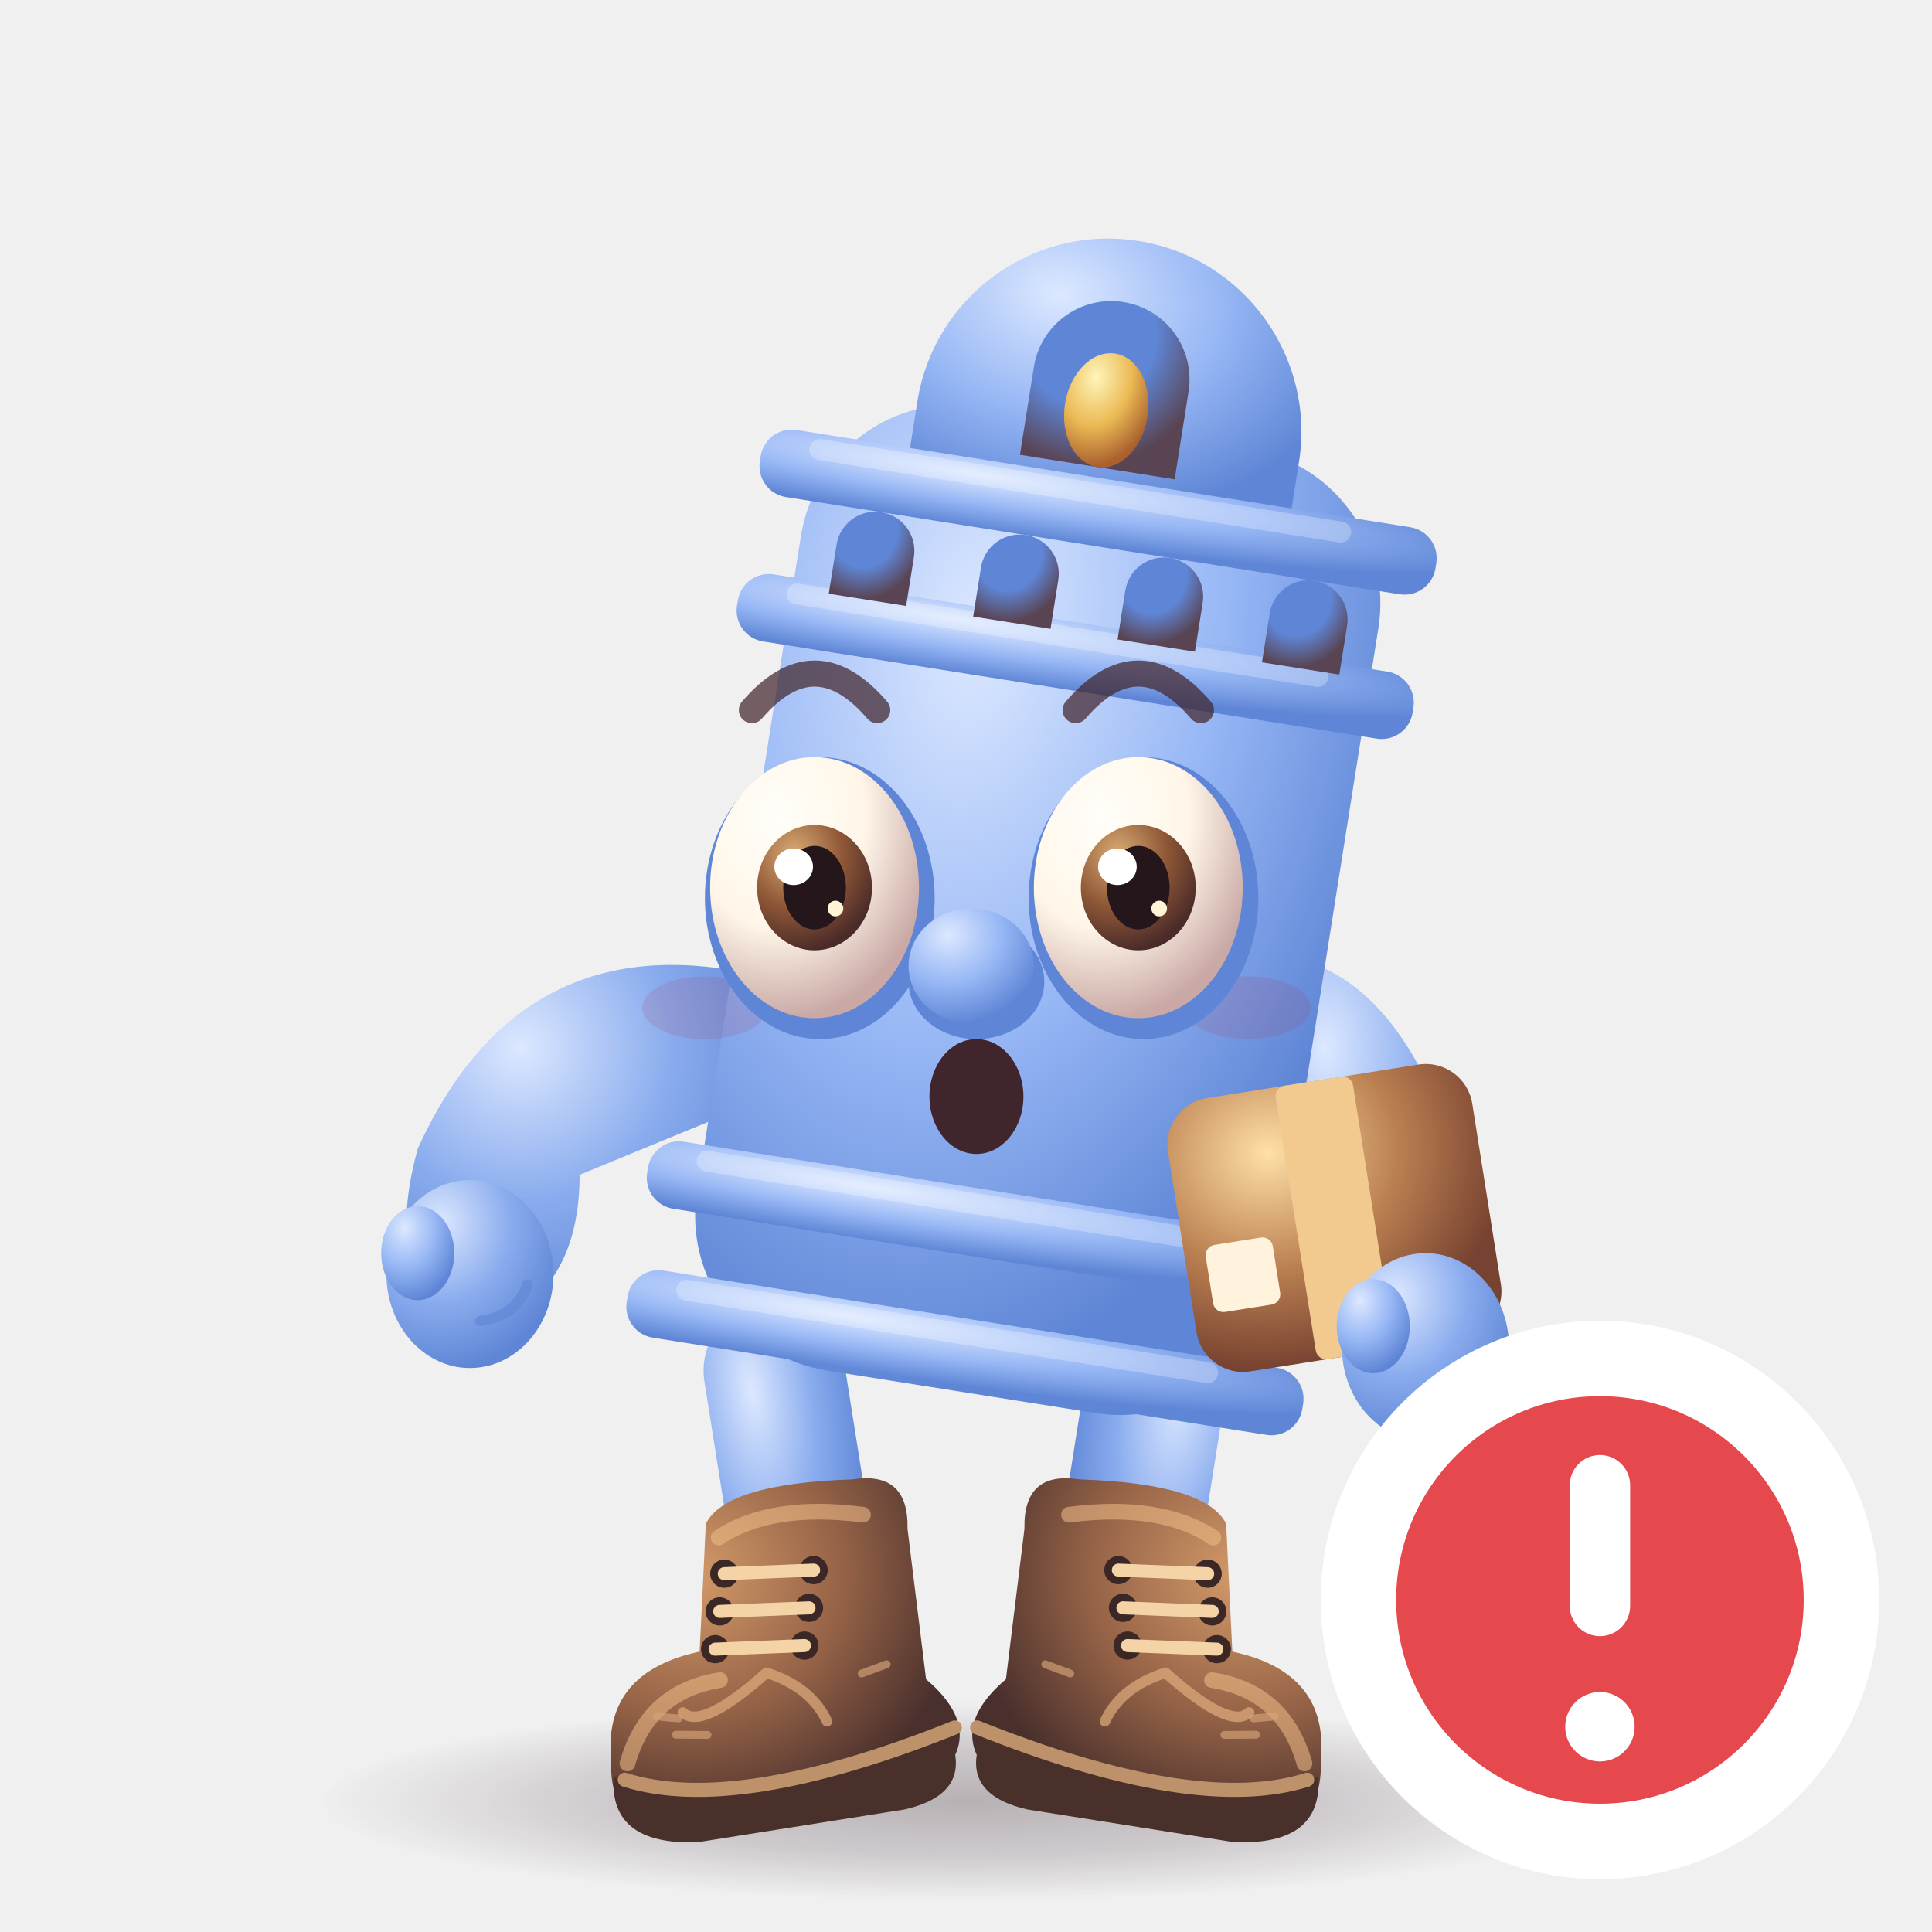
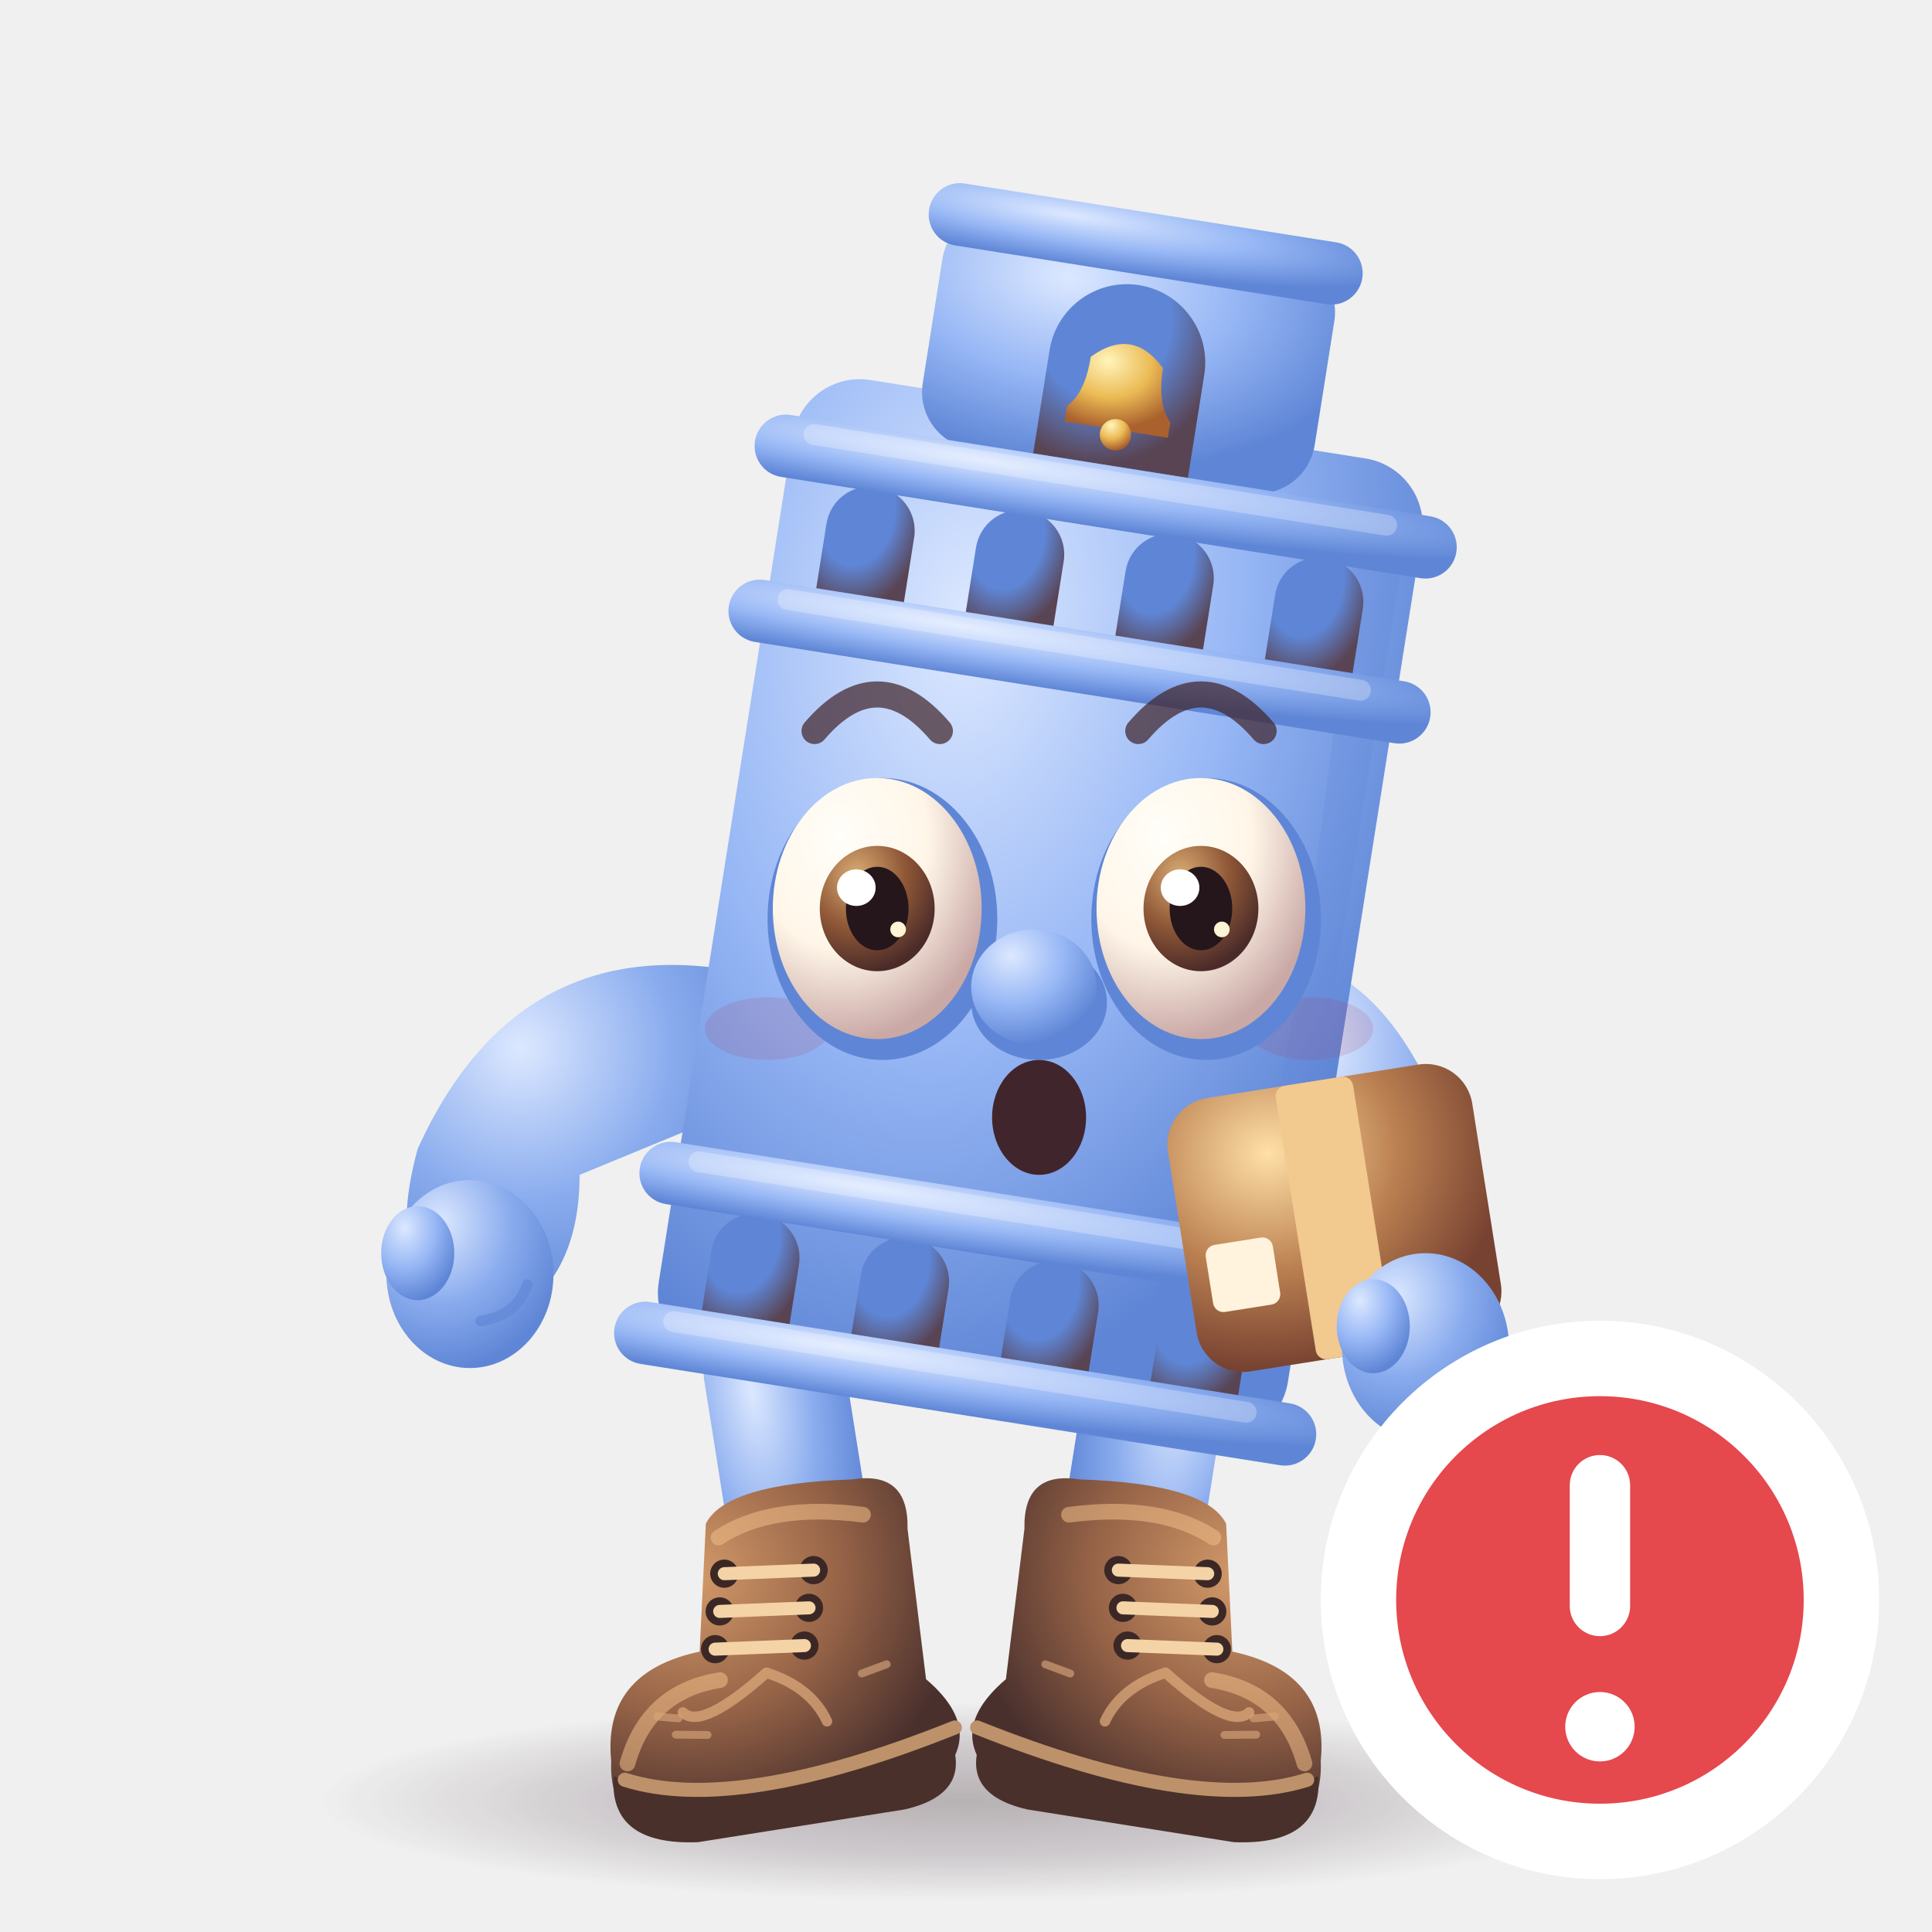
<svg xmlns="http://www.w3.org/2000/svg" viewBox="0 0 64 64" width="160" height="160" role="img" aria-label="Pisa, Orders, escalated">
  <defs>
    <radialGradient id="sm-pisa-clay" cx="32%" cy="23%" r="78%">
      <stop offset="0" stop-color="#DCE8FF" />
      <stop offset="0.54" stop-color="#97B7F5" />
      <stop offset="1" stop-color="#5F86D6" />
    </radialGradient>
    <radialGradient id="sm-pisa-arm" cx="32%" cy="23%" r="78%">
      <stop offset="0" stop-color="#DCE8FF" />
      <stop offset="0.54" stop-color="#8AACEE" />
      <stop offset="1" stop-color="#5F86D6" />
    </radialGradient>
    <radialGradient id="sm-pisa-recess" cx="32%" cy="23%" r="78%">
      <stop offset="0" stop-color="#5F86D6" />
      <stop offset="0.54" stop-color="#5F86D6" />
      <stop offset="1" stop-color="#594454" />
    </radialGradient>
    <radialGradient id="sm-pisa-boot" cx="32%" cy="23%" r="78%">
      <stop offset="0" stop-color="#d39a69" />
      <stop offset="0.54" stop-color="#966347" />
      <stop offset="1" stop-color="#4a302d" />
    </radialGradient>
    <radialGradient id="sm-pisa-wood" cx="32%" cy="23%" r="78%">
      <stop offset="0" stop-color="#ffe0a6" />
      <stop offset="0.54" stop-color="#bb8051" />
      <stop offset="1" stop-color="#774231" />
    </radialGradient>
    <radialGradient id="sm-pisa-gold" cx="32%" cy="23%" r="78%">
      <stop offset="0" stop-color="#fff5bb" />
      <stop offset="0.54" stop-color="#ebba54" />
      <stop offset="1" stop-color="#aa612e" />
    </radialGradient>
    <radialGradient id="sm-pisa-red" cx="32%" cy="23%" r="78%">
      <stop offset="0" stop-color="#ffb3a4" />
      <stop offset="0.54" stop-color="#e47065" />
      <stop offset="1" stop-color="#a53247" />
    </radialGradient>
    <radialGradient id="sm-pisa-white" cx="32%" cy="23%" r="78%">
      <stop offset="0" stop-color="#fffef9" />
      <stop offset="0.54" stop-color="#fff6e8" />
      <stop offset="1" stop-color="#c9a8a5" />
    </radialGradient>
    <radialGradient id="sm-pisa-iris" cx="32%" cy="23%" r="78%">
      <stop offset="0" stop-color="#d9ab73" />
      <stop offset="0.54" stop-color="#905837" />
      <stop offset="1" stop-color="#4b2b29" />
    </radialGradient>
    <radialGradient id="sm-pisa-floor">
      <stop stop-color="#38252e" stop-opacity=".31" />
      <stop offset=".55" stop-color="#483442" stop-opacity=".2" />
      <stop offset="1" stop-color="#483442" stop-opacity="0" />
    </radialGradient>
  </defs>
  <g transform="scale(0.17297) translate(35 0)">
    <ellipse cx="150" cy="345" rx="123" ry="19" fill="url(#sm-pisa-floor)" />
    <g transform="translate(119 302) rotate(-9) scale(1 1)">
      <rect x="-13" y="-53" width="27" height="71" rx="13" fill="url(#sm-pisa-arm)" />
      <path d="M-17-13Q-12-20 12-17Q23-17 21-6L20 23Q32 37 14 45H-27Q-45 44-42 29Q-41 12-22 11Z" fill="url(#sm-pisa-boot)" />
      <path d="M-42 32Q-24 42 22 32Q27 46 12 47H-28Q-45 45-42 32Z" fill="#49302b" />
      <path d="M-40 33Q-20 43 24 33" fill="none" stroke="#bd9169" stroke-width="2.7" stroke-linecap="round" stroke-linejoin="round" />
      <path d="M-39 30Q-33 17-19 17M-15-10Q-4-15 13-10" fill="none" stroke="#f1bd89" stroke-width="3" opacity="0.55" stroke-linecap="round" stroke-linejoin="round" />
      <ellipse cx="-15" cy="-3" rx="2.7" ry="2.7" fill="#3b2826" />
      <ellipse cx="2" cy="-1" rx="2.7" ry="2.7" fill="#3b2826" />
      <path d="M-15 -3l17 2" fill="none" stroke="#f4d3a6" stroke-width="2.5" stroke-linecap="round" stroke-linejoin="round" />
      <ellipse cx="-17" cy="4" rx="2.7" ry="2.7" fill="#3b2826" />
      <ellipse cx="0" cy="6" rx="2.7" ry="2.7" fill="#3b2826" />
      <path d="M-17 4l17 2" fill="none" stroke="#f4d3a6" stroke-width="2.5" stroke-linecap="round" stroke-linejoin="round" />
      <ellipse cx="-19" cy="11" rx="2.7" ry="2.7" fill="#3b2826" />
      <ellipse cx="-2" cy="13" rx="2.7" ry="2.7" fill="#3b2826" />
      <path d="M-19 11l17 2" fill="none" stroke="#f4d3a6" stroke-width="2.5" stroke-linecap="round" stroke-linejoin="round" />
      <path d="M-10 17q-14 9-17 5M-10 17q8 4 10 11" fill="none" stroke="#dfad7d" stroke-width="2" opacity="0.7" stroke-linecap="round" stroke-linejoin="round" />
      <path d="M-29 26l6 1m-9-5l4 1m36-3l5-1" fill="none" stroke="#d5a47a" stroke-width="1.5" opacity="0.65" stroke-linecap="round" stroke-linejoin="round" />
    </g>
    <g transform="translate(181 302) rotate(9) scale(-1 1)">
      <rect x="-13" y="-53" width="27" height="71" rx="13" fill="url(#sm-pisa-arm)" />
      <path d="M-17-13Q-12-20 12-17Q23-17 21-6L20 23Q32 37 14 45H-27Q-45 44-42 29Q-41 12-22 11Z" fill="url(#sm-pisa-boot)" />
      <path d="M-42 32Q-24 42 22 32Q27 46 12 47H-28Q-45 45-42 32Z" fill="#49302b" />
      <path d="M-40 33Q-20 43 24 33" fill="none" stroke="#bd9169" stroke-width="2.7" stroke-linecap="round" stroke-linejoin="round" />
      <path d="M-39 30Q-33 17-19 17M-15-10Q-4-15 13-10" fill="none" stroke="#f1bd89" stroke-width="3" opacity="0.55" stroke-linecap="round" stroke-linejoin="round" />
      <ellipse cx="-15" cy="-3" rx="2.7" ry="2.7" fill="#3b2826" />
      <ellipse cx="2" cy="-1" rx="2.7" ry="2.7" fill="#3b2826" />
      <path d="M-15 -3l17 2" fill="none" stroke="#f4d3a6" stroke-width="2.5" stroke-linecap="round" stroke-linejoin="round" />
      <ellipse cx="-17" cy="4" rx="2.7" ry="2.7" fill="#3b2826" />
      <ellipse cx="0" cy="6" rx="2.7" ry="2.7" fill="#3b2826" />
      <path d="M-17 4l17 2" fill="none" stroke="#f4d3a6" stroke-width="2.5" stroke-linecap="round" stroke-linejoin="round" />
      <ellipse cx="-19" cy="11" rx="2.7" ry="2.7" fill="#3b2826" />
      <ellipse cx="-2" cy="13" rx="2.7" ry="2.7" fill="#3b2826" />
      <path d="M-19 11l17 2" fill="none" stroke="#f4d3a6" stroke-width="2.5" stroke-linecap="round" stroke-linejoin="round" />
      <path d="M-10 17q-14 9-17 5M-10 17q8 4 10 11" fill="none" stroke="#dfad7d" stroke-width="2" opacity="0.7" stroke-linecap="round" stroke-linejoin="round" />
      <path d="M-29 26l6 1m-9-5l4 1m36-3l5-1" fill="none" stroke="#d5a47a" stroke-width="1.5" opacity="0.65" stroke-linecap="round" stroke-linejoin="round" />
    </g>
    <path d="M111 187Q65 176 45 220Q37 249 59 254Q76 247 76 225L110 211Z" fill="url(#sm-pisa-arm)" />
    <path d="M207 183Q238 183 250 245L232 260Q219 209 204 222Z" fill="url(#sm-pisa-arm)" />
-     <g transform="rotate(9 147 248)">
-       <rect x="96" y="79" width="112" height="187" rx="30" fill="url(#sm-pisa-clay)" />
-       <path d="M114 97v-17a37 37 0 0 1 74 0v17Z" fill="url(#sm-pisa-clay)" />
-       <path d="M135 87v-17a15 15 0 0 1 30 0v17Z" fill="url(#sm-pisa-recess)" />
-       <ellipse cx="150" cy="76" rx="8" ry="11" fill="url(#sm-pisa-gold)" />
-       <rect x="86" y="89" width="131" height="13" rx="6" fill="url(#sm-pisa-clay)" />
-       <path d="M97 92H198" fill="none" stroke="white" stroke-width="4" opacity="0.26" stroke-linecap="round" stroke-linejoin="round" />
-       <rect x="86" y="117" width="131" height="13" rx="6" fill="url(#sm-pisa-clay)" />
-       <path d="M97 120H198" fill="none" stroke="white" stroke-width="4" opacity="0.26" stroke-linecap="round" stroke-linejoin="round" />
-       <rect x="86" y="227" width="131" height="13" rx="6" fill="url(#sm-pisa-clay)" />
-       <path d="M97 230H198" fill="none" stroke="white" stroke-width="4" opacity="0.26" stroke-linecap="round" stroke-linejoin="round" />
-       <rect x="86" y="252" width="131" height="13" rx="6" fill="url(#sm-pisa-clay)" />
-       <path d="M97 255H198" fill="none" stroke="white" stroke-width="4" opacity="0.26" stroke-linecap="round" stroke-linejoin="round" />
-       <path d="M103 119v-9.5a7.5 7.5 0 0 1 15 0v9.5Z" fill="url(#sm-pisa-recess)" />
-       <path d="M131 119v-9.5a7.5 7.5 0 0 1 15 0v9.5Z" fill="url(#sm-pisa-recess)" />
-       <path d="M159 119v-9.5a7.5 7.5 0 0 1 15 0v9.5Z" fill="url(#sm-pisa-recess)" />
-       <path d="M187 119v-9.5a7.5 7.5 0 0 1 15 0v9.5Z" fill="url(#sm-pisa-recess)" />
+     <g transform="rotate(9 150 264)">
+       <rect x="89" y="78" width="122" height="190" rx="13" fill="url(#sm-pisa-clay)" />
+       <path d="M198 90H208V254H198Q204 178 198 90Z" fill="#5F86D6" opacity=".24" />
+       <rect x="112" y="42" width="76" height="46" rx="11" fill="url(#sm-pisa-clay)" />
+       <rect x="108" y="38" width="84" height="12" rx="6" fill="url(#sm-pisa-clay)" />
+       <path d="M135 87v-20a15 15 0 0 1 30 0v20Z" fill="url(#sm-pisa-recess)" />
+       <path d="M140 77Q143 74 143 67Q150 60 157 67Q157 74 160 77V80H140Z" fill="url(#sm-pisa-gold)" />
+       <ellipse cx="150" cy="81" rx="3" ry="3" fill="url(#sm-pisa-gold)" />
+       <path d="M98 122v-15.5a8.5 8.5 0 0 1 17 0v15.5Z" fill="url(#sm-pisa-recess)" />
+       <path d="M127 122v-15.5a8.5 8.5 0 0 1 17 0v15.5Z" fill="url(#sm-pisa-recess)" />
+       <path d="M156 122v-15.5a8.5 8.5 0 0 1 17 0v15.5Z" fill="url(#sm-pisa-recess)" />
+       <path d="M185 122v-15.5a8.5 8.5 0 0 1 17 0v15.5Z" fill="url(#sm-pisa-recess)" />
+       <path d="M98 263v-15.5a8.5 8.5 0 0 1 17 0v15.5Z" fill="url(#sm-pisa-recess)" />
+       <path d="M127 263v-15.5a8.5 8.5 0 0 1 17 0v15.5Z" fill="url(#sm-pisa-recess)" />
+       <path d="M156 263v-15.5a8.5 8.5 0 0 1 17 0v15.5Z" fill="url(#sm-pisa-recess)" />
+       <path d="M185 263v-15.5a8.5 8.5 0 0 1 17 0v15.5Z" fill="url(#sm-pisa-recess)" />
+       <rect x="82" y="87" width="136" height="12" rx="6" fill="url(#sm-pisa-clay)" />
+       <path d="M93 90H204" fill="none" stroke="white" stroke-width="4" opacity="0.26" stroke-linecap="round" stroke-linejoin="round" />
+       <rect x="82" y="119" width="136" height="12" rx="6" fill="url(#sm-pisa-clay)" />
+       <path d="M93 122H204" fill="none" stroke="white" stroke-width="4" opacity="0.26" stroke-linecap="round" stroke-linejoin="round" />
+       <rect x="82" y="228" width="136" height="12" rx="6" fill="url(#sm-pisa-clay)" />
+       <path d="M93 231H204" fill="none" stroke="white" stroke-width="4" opacity="0.26" stroke-linecap="round" stroke-linejoin="round" />
+       <rect x="82" y="259" width="136" height="12" rx="6" fill="url(#sm-pisa-clay)" />
+       <path d="M93 262H204" fill="none" stroke="white" stroke-width="4" opacity="0.26" stroke-linecap="round" stroke-linejoin="round" />
    </g>
    <ellipse cx="55" cy="244" rx="16" ry="18" fill="url(#sm-pisa-arm)" />
    <ellipse cx="45" cy="240" rx="7" ry="9" fill="url(#sm-pisa-clay)" />
    <path d="M57 253q7 -1 9 -7" fill="none" stroke="#5F86D6" stroke-width="2" opacity="0.65" stroke-linecap="round" stroke-linejoin="round" />
-     <g transform="translate(152 170)">
+     <g transform="translate(164 174)">
      <ellipse cx="-52" cy="23" rx="12" ry="6" fill="#a63655" opacity=".15" />
      <ellipse cx="52" cy="23" rx="12" ry="6" fill="#a63655" opacity=".15" />
      <g>
        <g transform="translate(-31 0)">
          <path d="M-12 -34Q0 -48 12 -34" fill="none" stroke="#41252C" stroke-width="5" opacity="0.72" stroke-linecap="round" stroke-linejoin="round" />
          <ellipse cx="1" cy="2" rx="22" ry="27" fill="#5F86D6" />
          <ellipse cx="0" cy="0" rx="20" ry="25" fill="url(#sm-pisa-white)" />
          <ellipse cx="0" cy="0" rx="11" ry="12" fill="url(#sm-pisa-iris)" />
          <ellipse cx="0" cy="0" rx="6" ry="8" fill="#25161c" />
          <ellipse cx="-4" cy="-4" rx="3.7" ry="3.5" fill="white" />
          <ellipse cx="4" cy="4" rx="1.5" ry="1.5" fill="#fff4d5" />
        </g>
        <g transform="translate(31 0)">
          <path d="M-12 -34Q0 -48 12 -34" fill="none" stroke="#41252C" stroke-width="5" opacity="0.72" stroke-linecap="round" stroke-linejoin="round" />
          <ellipse cx="1" cy="2" rx="22" ry="27" fill="#5F86D6" />
          <ellipse cx="0" cy="0" rx="20" ry="25" fill="url(#sm-pisa-white)" />
          <ellipse cx="0" cy="0" rx="11" ry="12" fill="url(#sm-pisa-iris)" />
          <ellipse cx="0" cy="0" rx="6" ry="8" fill="#25161c" />
          <ellipse cx="-4" cy="-4" rx="3.7" ry="3.5" fill="white" />
          <ellipse cx="4" cy="4" rx="1.5" ry="1.5" fill="#fff4d5" />
        </g>
      </g>
      <ellipse cx="0" cy="18" rx="13" ry="11" fill="#5F86D6" />
      <ellipse cx="-1" cy="15" rx="12" ry="11" fill="url(#sm-pisa-clay)" />
      <ellipse cx="0" cy="40" rx="9" ry="11" fill="#41252C" />
    </g>
    <g transform="rotate(-9 219 233)">
      <rect x="191" y="207" width="59" height="53" rx="9" fill="url(#sm-pisa-wood)" />
      <rect x="213" y="207" width="15" height="53" rx="2" fill="#f2c98e" />
      <rect x="195" y="235" width="13" height="13" rx="2" fill="#fff3dd" />
    </g>
    <ellipse cx="238" cy="258" rx="16" ry="18" fill="url(#sm-pisa-arm)" />
    <ellipse cx="228" cy="254" rx="7" ry="9" fill="url(#sm-pisa-clay)" />
    <path d="M240 267q7 -1 9 -7" fill="none" stroke="#5F86D6" stroke-width="2" opacity="0.65" stroke-linecap="round" stroke-linejoin="round" />
  </g>
  <circle cx="53" cy="53" r="8" fill="#e5484d" stroke="#fff" stroke-width="2.5" />
  <rect x="52" y="48.2" width="2" height="6" rx="1" fill="#fff" />
  <circle cx="53" cy="57.2" r="1.15" fill="#fff" />
</svg>
